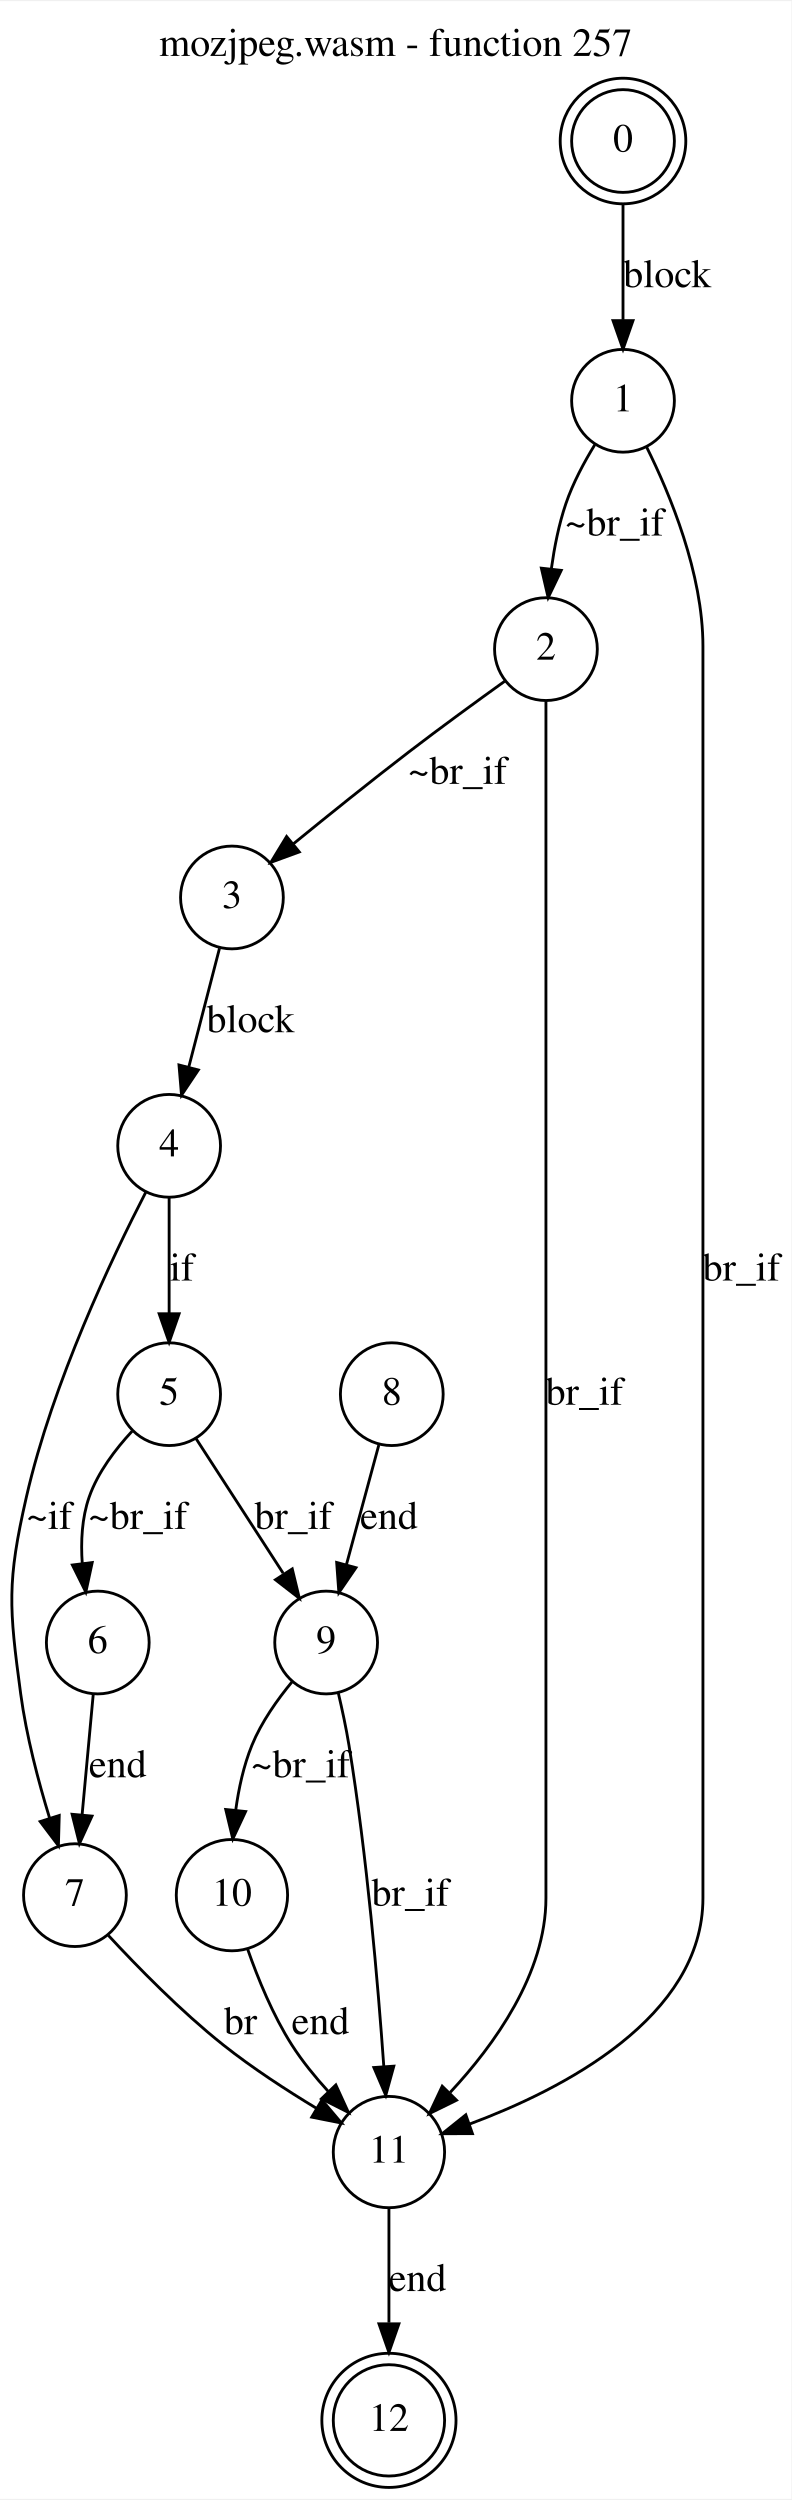
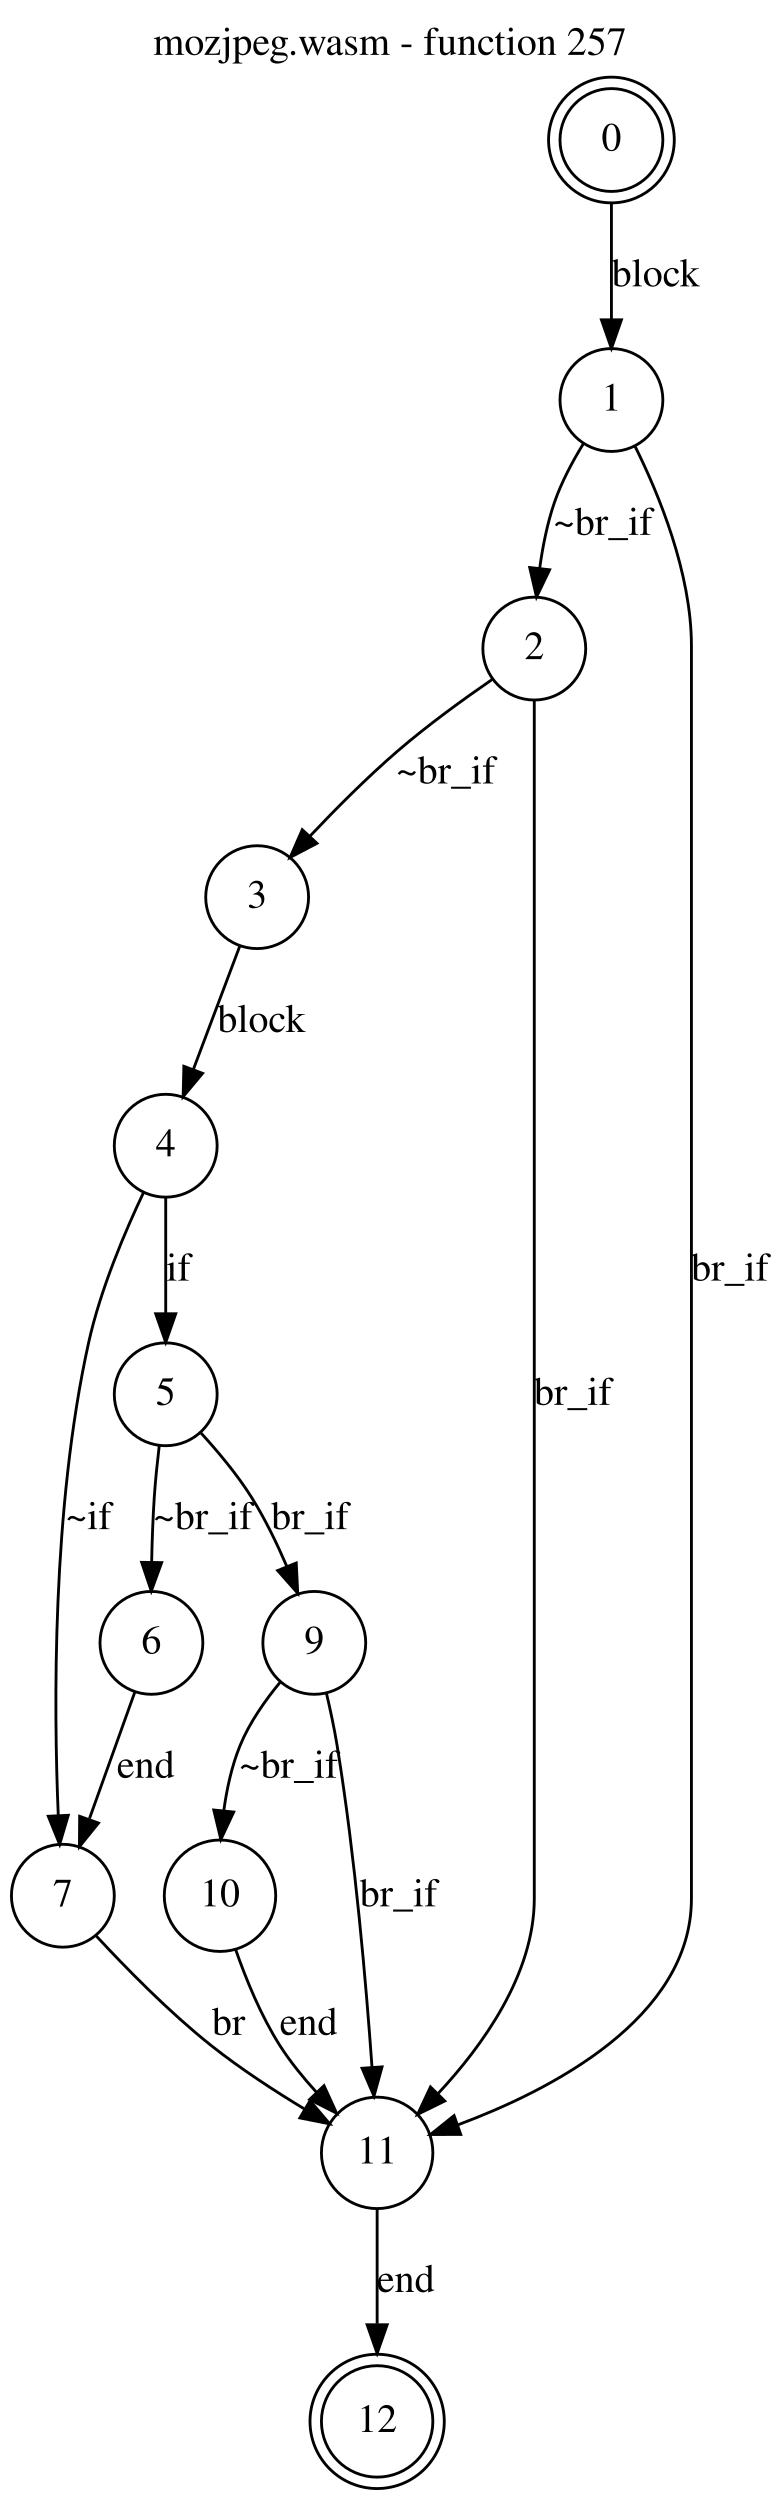
- <svg xmlns="http://www.w3.org/2000/svg" width="277pt" height="875pt" viewBox="0.00 0.00 277.25 874.99">
+ <svg xmlns="http://www.w3.org/2000/svg" width="273pt" height="875pt" viewBox="0.00 0.00 273.00 874.99">
  <g id="graph0" class="graph" transform="scale(1 1) rotate(0) translate(4 870.99)">
-     <polygon fill="white" stroke="transparent" points="-4,4 -4,-870.99 273.25,-870.99 273.25,4 -4,4" />
-     <text text-anchor="middle" x="134.63" y="-851.79" font-family="Times,serif" font-size="14.00">mozjpeg.wasm - function 257</text>
+     <polygon fill="white" stroke="transparent" points="-4,4 -4,-870.99 269,-870.99 269,4 -4,4" />
+     <text text-anchor="middle" x="132.5" y="-851.79" font-family="Times,serif" font-size="14.00">mozjpeg.wasm - function 257</text>
    <g id="node1" class="node">
-       <ellipse fill="none" stroke="black" cx="214.25" cy="-821.99" rx="18" ry="18" />
-       <ellipse fill="none" stroke="black" cx="214.25" cy="-821.99" rx="22" ry="22" />
-       <text text-anchor="middle" x="214.25" y="-818.29" font-family="Times,serif" font-size="14.00">0</text>
+       <ellipse fill="none" stroke="black" cx="210" cy="-821.99" rx="18" ry="18" />
+       <ellipse fill="none" stroke="black" cx="210" cy="-821.99" rx="22" ry="22" />
+       <text text-anchor="middle" x="210" y="-818.29" font-family="Times,serif" font-size="14.00">0</text>
    </g>
    <g id="node3" class="node">
-       <ellipse fill="none" stroke="black" cx="214.25" cy="-730.99" rx="18" ry="18" />
-       <text text-anchor="middle" x="214.25" y="-727.29" font-family="Times,serif" font-size="14.00">1</text>
+       <ellipse fill="none" stroke="black" cx="210" cy="-730.99" rx="18" ry="18" />
+       <text text-anchor="middle" x="210" y="-727.29" font-family="Times,serif" font-size="14.00">1</text>
    </g>
    <g id="edge1" class="edge">
-       <path fill="none" stroke="black" d="M214.25,-799.9C214.25,-787.77 214.25,-772.4 214.25,-759.35" />
-       <polygon fill="black" stroke="black" points="217.75,-759.06 214.25,-749.06 210.75,-759.06 217.75,-759.06" />
-       <text text-anchor="middle" x="229.75" y="-770.79" font-family="Times,serif" font-size="14.00">block</text>
+       <path fill="none" stroke="black" d="M210,-799.9C210,-787.77 210,-772.4 210,-759.35" />
+       <polygon fill="black" stroke="black" points="213.5,-759.06 210,-749.06 206.5,-759.06 213.5,-759.06" />
+       <text text-anchor="middle" x="225.5" y="-770.79" font-family="Times,serif" font-size="14.00">block</text>
    </g>
    <g id="node2" class="node">
-       <ellipse fill="none" stroke="black" cx="132.25" cy="-23.5" rx="19.5" ry="19.5" />
-       <ellipse fill="none" stroke="black" cx="132.25" cy="-23.5" rx="23.5" ry="23.5" />
-       <text text-anchor="middle" x="132.25" y="-19.8" font-family="Times,serif" font-size="14.00">12</text>
+       <ellipse fill="none" stroke="black" cx="128" cy="-23.5" rx="19.5" ry="19.5" />
+       <ellipse fill="none" stroke="black" cx="128" cy="-23.5" rx="23.5" ry="23.5" />
+       <text text-anchor="middle" x="128" y="-19.8" font-family="Times,serif" font-size="14.00">12</text>
    </g>
    <g id="node4" class="node">
-       <ellipse fill="none" stroke="black" cx="187.25" cy="-643.99" rx="18" ry="18" />
-       <text text-anchor="middle" x="187.25" y="-640.29" font-family="Times,serif" font-size="14.00">2</text>
+       <ellipse fill="none" stroke="black" cx="183" cy="-643.99" rx="18" ry="18" />
+       <text text-anchor="middle" x="183" y="-640.29" font-family="Times,serif" font-size="14.00">2</text>
    </g>
    <g id="edge2" class="edge">
-       <path fill="none" stroke="black" d="M204.37,-715.59C200.63,-709.49 196.69,-702.14 194.25,-694.99 191.79,-687.77 190.19,-679.69 189.15,-672.16" />
-       <polygon fill="black" stroke="black" points="192.61,-671.58 188.03,-662.03 185.65,-672.35 192.61,-671.58" />
-       <text text-anchor="middle" x="211.25" y="-683.79" font-family="Times,serif" font-size="14.00">~br_if</text>
+       <path fill="none" stroke="black" d="M200.12,-715.59C196.38,-709.49 192.44,-702.14 190,-694.99 187.54,-687.77 185.94,-679.69 184.9,-672.16" />
+       <polygon fill="black" stroke="black" points="188.36,-671.58 183.78,-662.03 181.4,-672.35 188.36,-671.58" />
+       <text text-anchor="middle" x="207" y="-683.79" font-family="Times,serif" font-size="14.00">~br_if</text>
    </g>
    <g id="node5" class="node">
-       <ellipse fill="none" stroke="black" cx="132.25" cy="-117.49" rx="19.5" ry="19.5" />
-       <text text-anchor="middle" x="132.25" y="-113.79" font-family="Times,serif" font-size="14.00">11</text>
+       <ellipse fill="none" stroke="black" cx="128" cy="-117.49" rx="19.5" ry="19.5" />
+       <text text-anchor="middle" x="128" y="-113.79" font-family="Times,serif" font-size="14.00">11</text>
    </g>
    <g id="edge3" class="edge">
-       <path fill="none" stroke="black" d="M222.5,-714.82C230.76,-698.19 242.25,-670.47 242.25,-644.99 242.25,-644.99 242.25,-644.99 242.25,-206.49 242.25,-164.6 193.01,-139.38 160.42,-127.27" />
-       <polygon fill="black" stroke="black" points="161.5,-123.94 150.91,-123.92 159.18,-130.54 161.5,-123.94" />
-       <text text-anchor="middle" x="255.75" y="-422.79" font-family="Times,serif" font-size="14.00">br_if</text>
+       <path fill="none" stroke="black" d="M218.25,-714.82C226.51,-698.19 238,-670.47 238,-644.99 238,-644.99 238,-644.99 238,-206.49 238,-164.6 188.76,-139.38 156.17,-127.27" />
+       <polygon fill="black" stroke="black" points="157.25,-123.94 146.66,-123.92 154.93,-130.54 157.25,-123.94" />
+       <text text-anchor="middle" x="251.5" y="-422.79" font-family="Times,serif" font-size="14.00">br_if</text>
    </g>
    <g id="edge5" class="edge">
-       <path fill="none" stroke="black" d="M187.25,-625.73C187.25,-608.56 187.25,-581.45 187.25,-557.99 187.25,-557.99 187.25,-557.99 187.25,-206.49 187.25,-180.02 169.13,-154.94 153.69,-138.38" />
-       <polygon fill="black" stroke="black" points="155.92,-135.65 146.41,-130.97 150.92,-140.56 155.92,-135.65" />
-       <text text-anchor="middle" x="200.75" y="-379.29" font-family="Times,serif" font-size="14.00">br_if</text>
+       <path fill="none" stroke="black" d="M183,-625.73C183,-608.56 183,-581.45 183,-557.99 183,-557.99 183,-557.99 183,-206.49 183,-180.02 164.88,-154.94 149.44,-138.38" />
+       <polygon fill="black" stroke="black" points="151.67,-135.65 142.16,-130.97 146.67,-140.56 151.67,-135.65" />
+       <text text-anchor="middle" x="196.5" y="-379.29" font-family="Times,serif" font-size="14.00">br_if</text>
    </g>
    <g id="node6" class="node">
-       <ellipse fill="none" stroke="black" cx="77.25" cy="-556.99" rx="18" ry="18" />
-       <text text-anchor="middle" x="77.25" y="-553.29" font-family="Times,serif" font-size="14.00">3</text>
+       <ellipse fill="none" stroke="black" cx="86" cy="-556.99" rx="18" ry="18" />
+       <text text-anchor="middle" x="86" y="-553.29" font-family="Times,serif" font-size="14.00">3</text>
    </g>
    <g id="edge4" class="edge">
-       <path fill="none" stroke="black" d="M172.83,-632.76C163.23,-625.87 150.38,-616.53 139.25,-607.99 125.65,-597.56 110.69,-585.51 98.87,-575.86" />
-       <polygon fill="black" stroke="black" points="100.84,-572.94 90.89,-569.3 96.4,-578.35 100.84,-572.94" />
-       <text text-anchor="middle" x="156.25" y="-596.79" font-family="Times,serif" font-size="14.00">~br_if</text>
+       <path fill="none" stroke="black" d="M168.24,-633.17C158.5,-626.47 145.61,-617.16 135,-607.99 124.37,-598.8 113.34,-587.71 104.45,-578.31" />
+       <polygon fill="black" stroke="black" points="106.92,-575.83 97.54,-570.9 101.8,-580.6 106.92,-575.83" />
+       <text text-anchor="middle" x="152" y="-596.79" font-family="Times,serif" font-size="14.00">~br_if</text>
    </g>
-     <g id="edge17" class="edge">
-       <path fill="none" stroke="black" d="M132.25,-97.88C132.25,-86.36 132.25,-71.24 132.25,-57.72" />
-       <polygon fill="black" stroke="black" points="135.75,-57.32 132.25,-47.32 128.75,-57.32 135.75,-57.32" />
-       <text text-anchor="middle" x="142.25" y="-68.8" font-family="Times,serif" font-size="14.00">end</text>
+     <g id="edge16" class="edge">
+       <path fill="none" stroke="black" d="M128,-97.88C128,-86.36 128,-71.24 128,-57.72" />
+       <polygon fill="black" stroke="black" points="131.5,-57.32 128,-47.32 124.5,-57.32 131.5,-57.32" />
+       <text text-anchor="middle" x="138" y="-68.8" font-family="Times,serif" font-size="14.00">end</text>
    </g>
    <g id="node7" class="node">
-       <ellipse fill="none" stroke="black" cx="55.25" cy="-469.99" rx="18" ry="18" />
-       <text text-anchor="middle" x="55.25" y="-466.29" font-family="Times,serif" font-size="14.00">4</text>
+       <ellipse fill="none" stroke="black" cx="54" cy="-469.99" rx="18" ry="18" />
+       <text text-anchor="middle" x="54" y="-466.29" font-family="Times,serif" font-size="14.00">4</text>
    </g>
    <g id="edge6" class="edge">
-       <path fill="none" stroke="black" d="M72.9,-539.2C69.83,-527.32 65.65,-511.16 62.12,-497.55" />
-       <polygon fill="black" stroke="black" points="65.48,-496.55 59.59,-487.75 58.7,-498.31 65.48,-496.55" />
-       <text text-anchor="middle" x="83.75" y="-509.79" font-family="Times,serif" font-size="14.00">block</text>
+       <path fill="none" stroke="black" d="M79.98,-540C75.41,-527.85 69.02,-510.89 63.72,-496.82" />
+       <polygon fill="black" stroke="black" points="66.9,-495.32 60.1,-487.19 60.35,-497.79 66.9,-495.32" />
+       <text text-anchor="middle" x="87.5" y="-509.79" font-family="Times,serif" font-size="14.00">block</text>
    </g>
    <g id="node8" class="node">
-       <ellipse fill="none" stroke="black" cx="55.25" cy="-382.99" rx="18" ry="18" />
-       <text text-anchor="middle" x="55.25" y="-379.29" font-family="Times,serif" font-size="14.00">5</text>
+       <ellipse fill="none" stroke="black" cx="54" cy="-382.99" rx="18" ry="18" />
+       <text text-anchor="middle" x="54" y="-379.29" font-family="Times,serif" font-size="14.00">5</text>
    </g>
    <g id="edge7" class="edge">
-       <path fill="none" stroke="black" d="M55.25,-451.79C55.25,-440.15 55.25,-424.54 55.25,-411.23" />
-       <polygon fill="black" stroke="black" points="58.75,-411.17 55.25,-401.17 51.75,-411.17 58.75,-411.17" />
-       <text text-anchor="middle" x="59.75" y="-422.79" font-family="Times,serif" font-size="14.00">if</text>
+       <path fill="none" stroke="black" d="M54,-451.79C54,-440.15 54,-424.54 54,-411.23" />
+       <polygon fill="black" stroke="black" points="57.5,-411.17 54,-401.17 50.5,-411.17 57.5,-411.17" />
+       <text text-anchor="middle" x="58.5" y="-422.79" font-family="Times,serif" font-size="14.00">if</text>
    </g>
    <g id="node9" class="node">
-       <ellipse fill="none" stroke="black" cx="22.25" cy="-207.49" rx="18" ry="18" />
-       <text text-anchor="middle" x="22.25" y="-203.79" font-family="Times,serif" font-size="14.00">7</text>
+       <ellipse fill="none" stroke="black" cx="18" cy="-207.49" rx="18" ry="18" />
+       <text text-anchor="middle" x="18" y="-203.79" font-family="Times,serif" font-size="14.00">7</text>
    </g>
    <g id="edge8" class="edge">
-       <path fill="none" stroke="black" d="M47.07,-453.74C35.42,-431.15 14.43,-387.16 5.25,-346.99 -1.59,-317.08 -0.83,-308.4 3.25,-277.99 5.22,-263.32 9.43,-247.36 13.39,-234.43" />
-       <polygon fill="black" stroke="black" points="16.75,-235.4 16.46,-224.81 10.08,-233.27 16.75,-235.4" />
-       <text text-anchor="middle" x="13.25" y="-335.79" font-family="Times,serif" font-size="14.00">~if</text>
+       <path fill="none" stroke="black" d="M46.19,-453.51C39.79,-440.01 31.14,-419.72 27,-400.99 14.21,-343.16 14.8,-273.26 16.39,-235.64" />
+       <polygon fill="black" stroke="black" points="19.89,-235.64 16.88,-225.48 12.9,-235.3 19.89,-235.64" />
+       <text text-anchor="middle" x="27" y="-335.79" font-family="Times,serif" font-size="14.00">~if</text>
    </g>
    <g id="node10" class="node">
-       <ellipse fill="none" stroke="black" cx="30.25" cy="-295.99" rx="18" ry="18" />
-       <text text-anchor="middle" x="30.25" y="-292.29" font-family="Times,serif" font-size="14.00">6</text>
+       <ellipse fill="none" stroke="black" cx="49" cy="-295.99" rx="18" ry="18" />
+       <text text-anchor="middle" x="49" y="-292.29" font-family="Times,serif" font-size="14.00">6</text>
    </g>
    <g id="edge9" class="edge">
-       <path fill="none" stroke="black" d="M42.26,-370C36.48,-363.77 30.29,-355.65 27.25,-346.99 24.68,-339.66 24.27,-331.35 24.82,-323.64" />
-       <polygon fill="black" stroke="black" points="28.3,-324.01 26.07,-313.65 21.36,-323.14 28.3,-324.01" />
-       <text text-anchor="middle" x="44.25" y="-335.79" font-family="Times,serif" font-size="14.00">~br_if</text>
+       <path fill="none" stroke="black" d="M51.73,-364.93C51.05,-359.23 50.39,-352.85 50,-346.99 49.51,-339.66 49.23,-331.7 49.08,-324.35" />
+       <polygon fill="black" stroke="black" points="52.58,-324.08 48.95,-314.13 45.58,-324.18 52.58,-324.08" />
+       <text text-anchor="middle" x="67" y="-335.79" font-family="Times,serif" font-size="14.00">~br_if</text>
    </g>
    <g id="node11" class="node">
-       <ellipse fill="none" stroke="black" cx="110.25" cy="-295.99" rx="18" ry="18" />
-       <text text-anchor="middle" x="110.25" y="-292.29" font-family="Times,serif" font-size="14.00">9</text>
+       <ellipse fill="none" stroke="black" cx="106" cy="-295.99" rx="18" ry="18" />
+       <text text-anchor="middle" x="106" y="-292.29" font-family="Times,serif" font-size="14.00">9</text>
    </g>
    <g id="edge10" class="edge">
-       <path fill="none" stroke="black" d="M64.58,-367.57C72.96,-354.63 85.4,-335.39 95.19,-320.27" />
-       <polygon fill="black" stroke="black" points="98.38,-321.78 100.87,-311.48 92.5,-317.97 98.38,-321.78" />
-       <text text-anchor="middle" x="98.75" y="-335.79" font-family="Times,serif" font-size="14.00">br_if</text>
+       <path fill="none" stroke="black" d="M66.37,-369.41C72.2,-363.04 78.97,-354.98 84,-346.99 88.74,-339.46 92.96,-330.73 96.41,-322.69" />
+       <polygon fill="black" stroke="black" points="99.68,-323.94 100.21,-313.36 93.19,-321.3 99.68,-323.94" />
+       <text text-anchor="middle" x="104.5" y="-335.79" font-family="Times,serif" font-size="14.00">br_if</text>
    </g>
    <g id="edge12" class="edge">
-       <path fill="none" stroke="black" d="M33.94,-193.41C44.04,-182.49 59.32,-166.84 74.25,-154.99 84.41,-146.92 96.44,-139.11 106.9,-132.79" />
-       <polygon fill="black" stroke="black" points="108.77,-135.75 115.61,-127.66 105.21,-129.72 108.77,-135.75" />
-       <text text-anchor="middle" x="80.25" y="-158.79" font-family="Times,serif" font-size="14.00">br</text>
+       <path fill="none" stroke="black" d="M29.69,-193.41C39.79,-182.49 55.07,-166.84 70,-154.99 80.16,-146.92 92.19,-139.11 102.65,-132.79" />
+       <polygon fill="black" stroke="black" points="104.52,-135.75 111.36,-127.66 100.96,-129.72 104.52,-135.75" />
+       <text text-anchor="middle" x="76" y="-158.79" font-family="Times,serif" font-size="14.00">br</text>
    </g>
    <g id="edge11" class="edge">
-       <path fill="none" stroke="black" d="M28.67,-277.9C27.55,-265.82 26.03,-249.37 24.75,-235.52" />
-       <polygon fill="black" stroke="black" points="28.23,-235.18 23.83,-225.55 21.26,-235.82 28.23,-235.18" />
-       <text text-anchor="middle" x="37.25" y="-248.79" font-family="Times,serif" font-size="14.00">end</text>
+       <path fill="none" stroke="black" d="M43.17,-278.72C38.71,-266.28 32.47,-248.87 27.32,-234.5" />
+       <polygon fill="black" stroke="black" points="30.47,-232.92 23.8,-224.69 23.88,-235.28 30.47,-232.92" />
+       <text text-anchor="middle" x="47" y="-248.79" font-family="Times,serif" font-size="14.00">end</text>
+     </g>
+     <g id="edge14" class="edge">
+       <path fill="none" stroke="black" d="M110.26,-278.34C111.61,-272.56 113.02,-266.02 114,-259.99 120.31,-221.32 124.17,-176.21 126.2,-147.51" />
+       <polygon fill="black" stroke="black" points="129.71,-147.58 126.89,-137.36 122.72,-147.1 129.71,-147.58" />
+       <text text-anchor="middle" x="135.5" y="-203.79" font-family="Times,serif" font-size="14.00">br_if</text>
+     </g>
+     <g id="node12" class="node">
+       <ellipse fill="none" stroke="black" cx="73" cy="-207.49" rx="19.5" ry="19.5" />
+       <text text-anchor="middle" x="73" y="-203.79" font-family="Times,serif" font-size="14.00">10</text>
+     </g>
+     <g id="edge13" class="edge">
+       <path fill="none" stroke="black" d="M94.15,-282.33C88.96,-276.07 83.31,-268.12 80,-259.99 77.1,-252.87 75.35,-244.78 74.31,-237.15" />
+       <polygon fill="black" stroke="black" points="77.79,-236.78 73.3,-227.18 70.83,-237.49 77.79,-236.78" />
+       <text text-anchor="middle" x="97" y="-248.79" font-family="Times,serif" font-size="14.00">~br_if</text>
    </g>
    <g id="edge15" class="edge">
-       <path fill="none" stroke="black" d="M114.51,-278.34C115.86,-272.56 117.27,-266.02 118.25,-259.99 124.56,-221.32 128.42,-176.21 130.45,-147.51" />
-       <polygon fill="black" stroke="black" points="133.96,-147.58 131.14,-137.36 126.97,-147.1 133.96,-147.58" />
-       <text text-anchor="middle" x="139.75" y="-203.79" font-family="Times,serif" font-size="14.00">br_if</text>
-     </g>
-     <g id="node13" class="node">
-       <ellipse fill="none" stroke="black" cx="77.25" cy="-207.49" rx="19.5" ry="19.5" />
-       <text text-anchor="middle" x="77.25" y="-203.79" font-family="Times,serif" font-size="14.00">10</text>
-     </g>
-     <g id="edge14" class="edge">
-       <path fill="none" stroke="black" d="M98.4,-282.33C93.21,-276.07 87.56,-268.12 84.25,-259.99 81.35,-252.87 79.6,-244.78 78.56,-237.15" />
-       <polygon fill="black" stroke="black" points="82.04,-236.78 77.55,-227.18 75.08,-237.49 82.04,-236.78" />
-       <text text-anchor="middle" x="101.25" y="-248.79" font-family="Times,serif" font-size="14.00">~br_if</text>
-     </g>
-     <g id="node12" class="node">
-       <ellipse fill="none" stroke="black" cx="133.25" cy="-382.99" rx="18" ry="18" />
-       <text text-anchor="middle" x="133.25" y="-379.29" font-family="Times,serif" font-size="14.00">8</text>
-     </g>
-     <g id="edge13" class="edge">
-       <path fill="none" stroke="black" d="M128.71,-365.2C125.47,-353.24 121.06,-336.95 117.36,-323.28" />
-       <polygon fill="black" stroke="black" points="120.7,-322.2 114.71,-313.46 113.94,-324.03 120.7,-322.2" />
-       <text text-anchor="middle" x="132.25" y="-335.79" font-family="Times,serif" font-size="14.00">end</text>
-     </g>
-     <g id="edge16" class="edge">
-       <path fill="none" stroke="black" d="M82.76,-188.55C86.35,-178.28 91.6,-165.41 98.25,-154.99 101.86,-149.34 106.4,-143.77 110.97,-138.75" />
-       <polygon fill="black" stroke="black" points="113.65,-141.01 118.06,-131.37 108.61,-136.16 113.65,-141.01" />
-       <text text-anchor="middle" x="108.25" y="-158.79" font-family="Times,serif" font-size="14.00">end</text>
+       <path fill="none" stroke="black" d="M78.51,-188.55C82.1,-178.28 87.35,-165.41 94,-154.99 97.61,-149.34 102.15,-143.77 106.72,-138.75" />
+       <polygon fill="black" stroke="black" points="109.4,-141.01 113.81,-131.37 104.36,-136.16 109.4,-141.01" />
+       <text text-anchor="middle" x="104" y="-158.79" font-family="Times,serif" font-size="14.00">end</text>
    </g>
  </g>
</svg>
